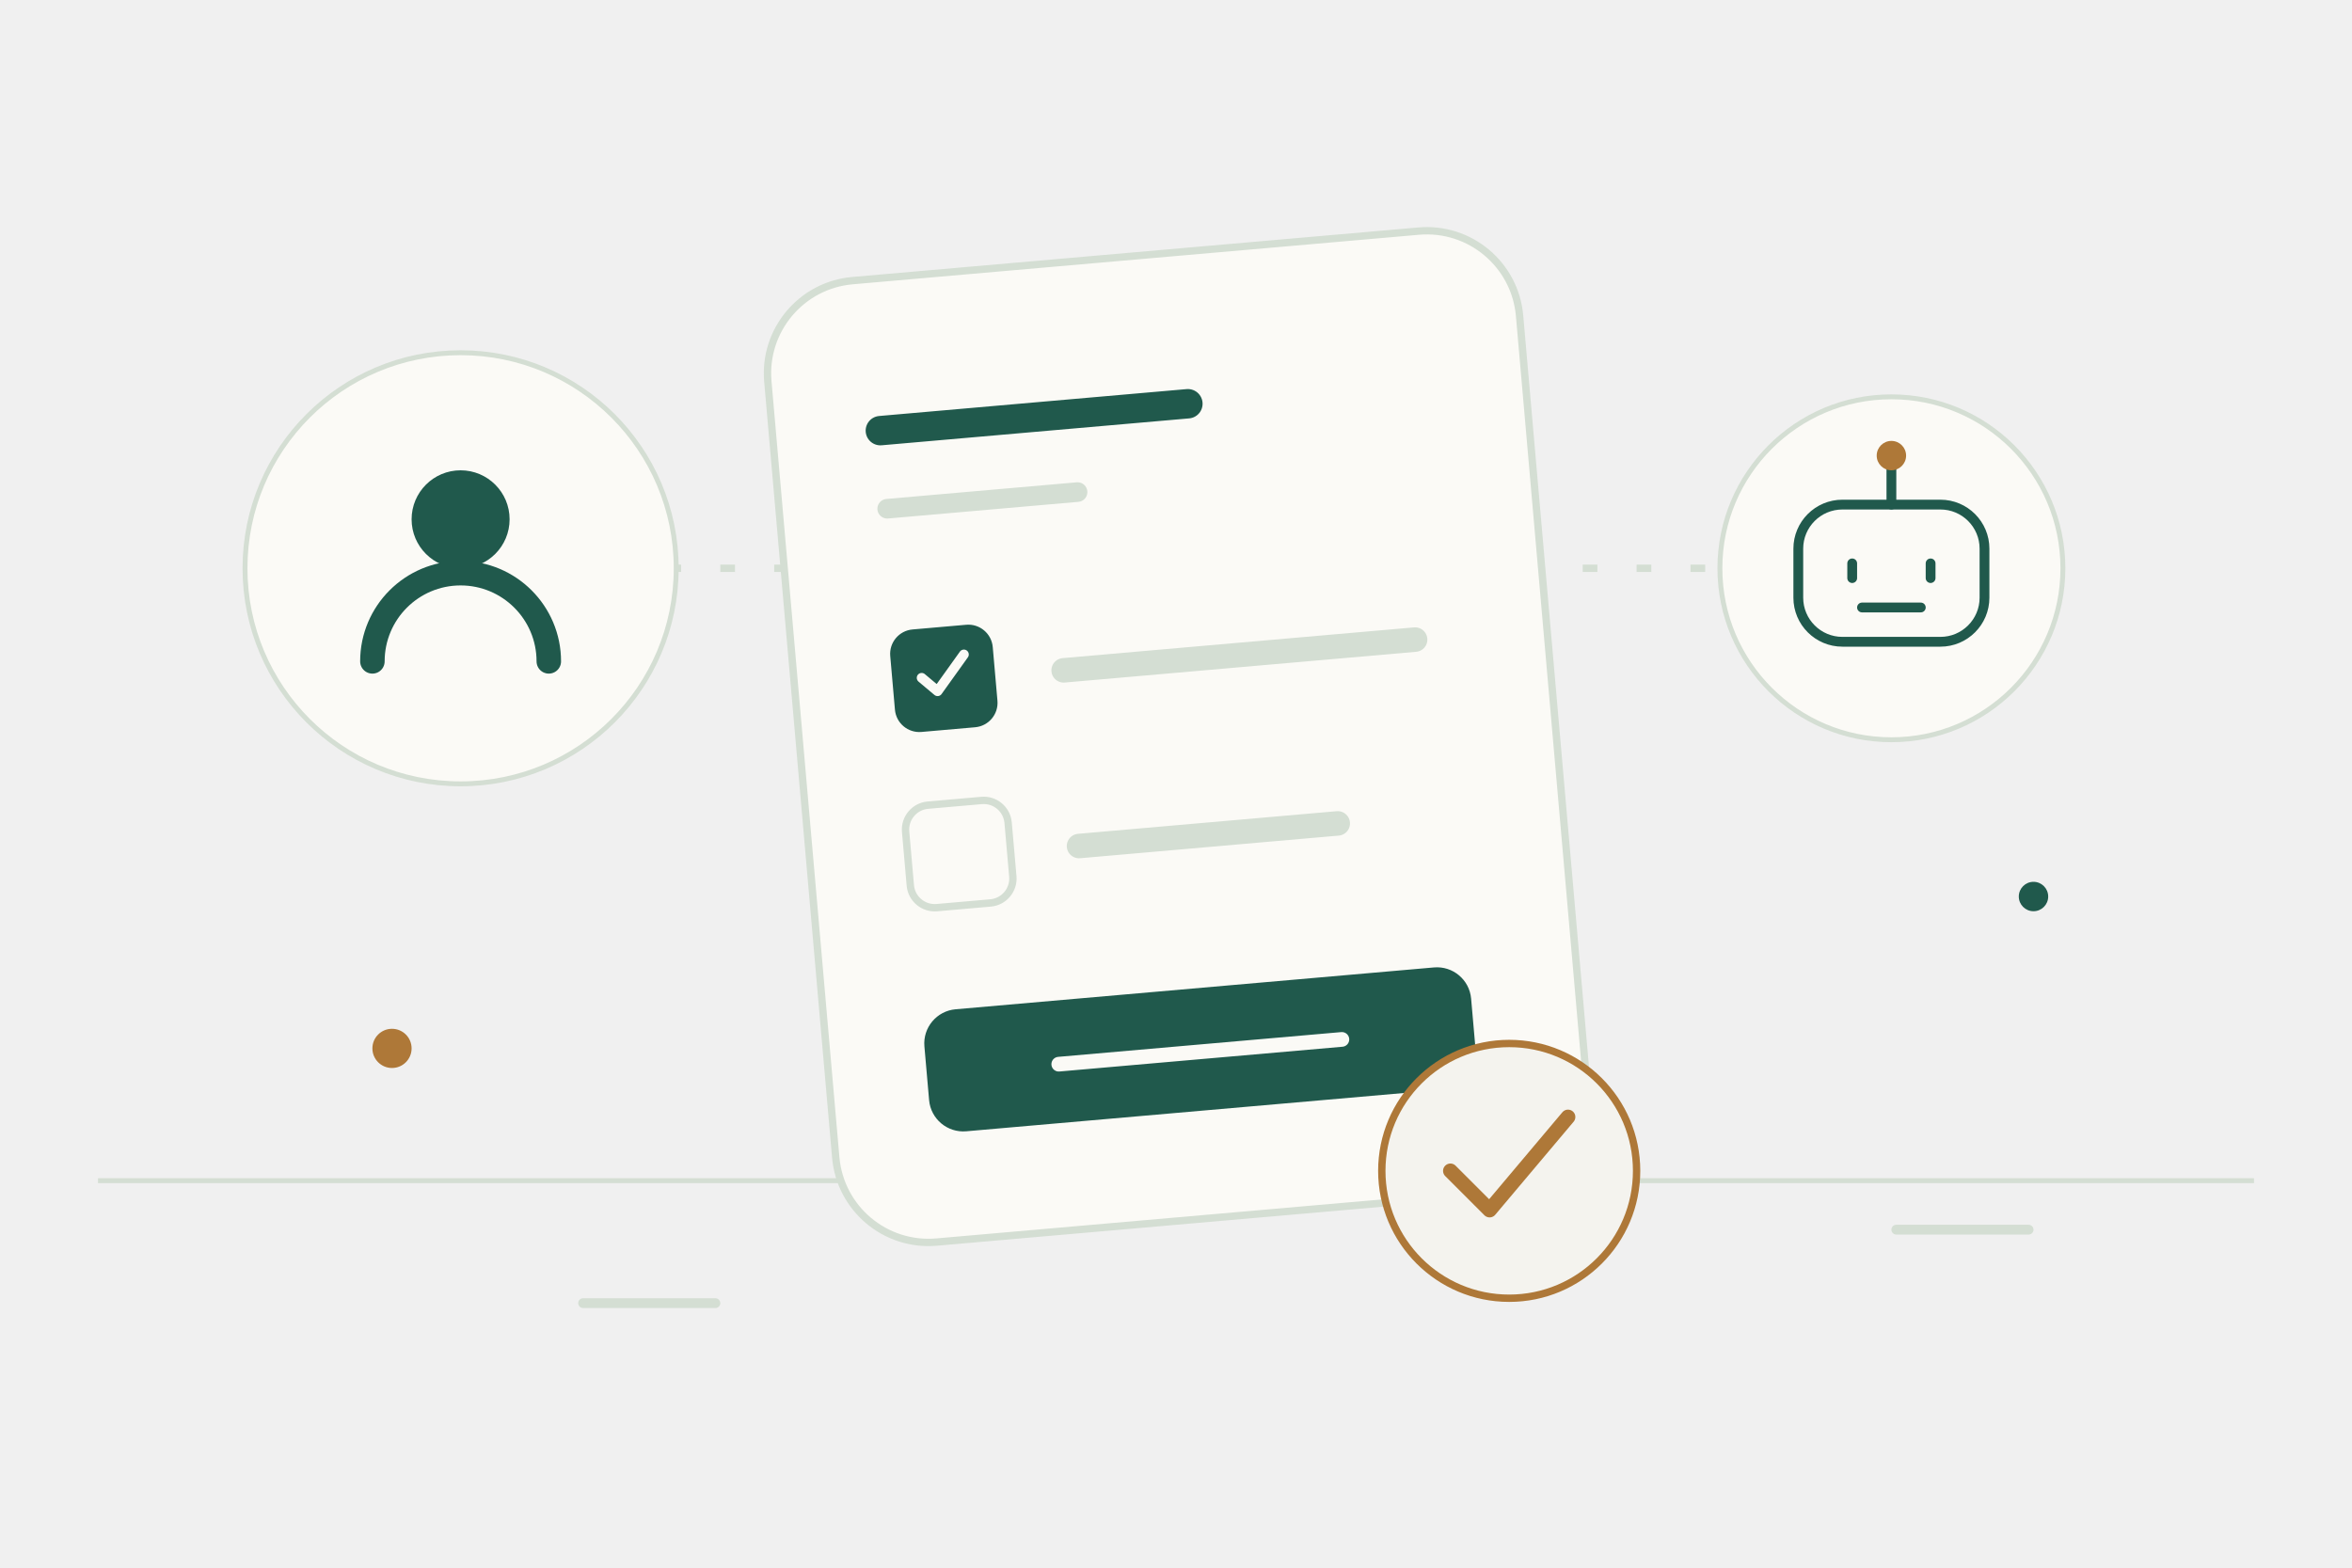
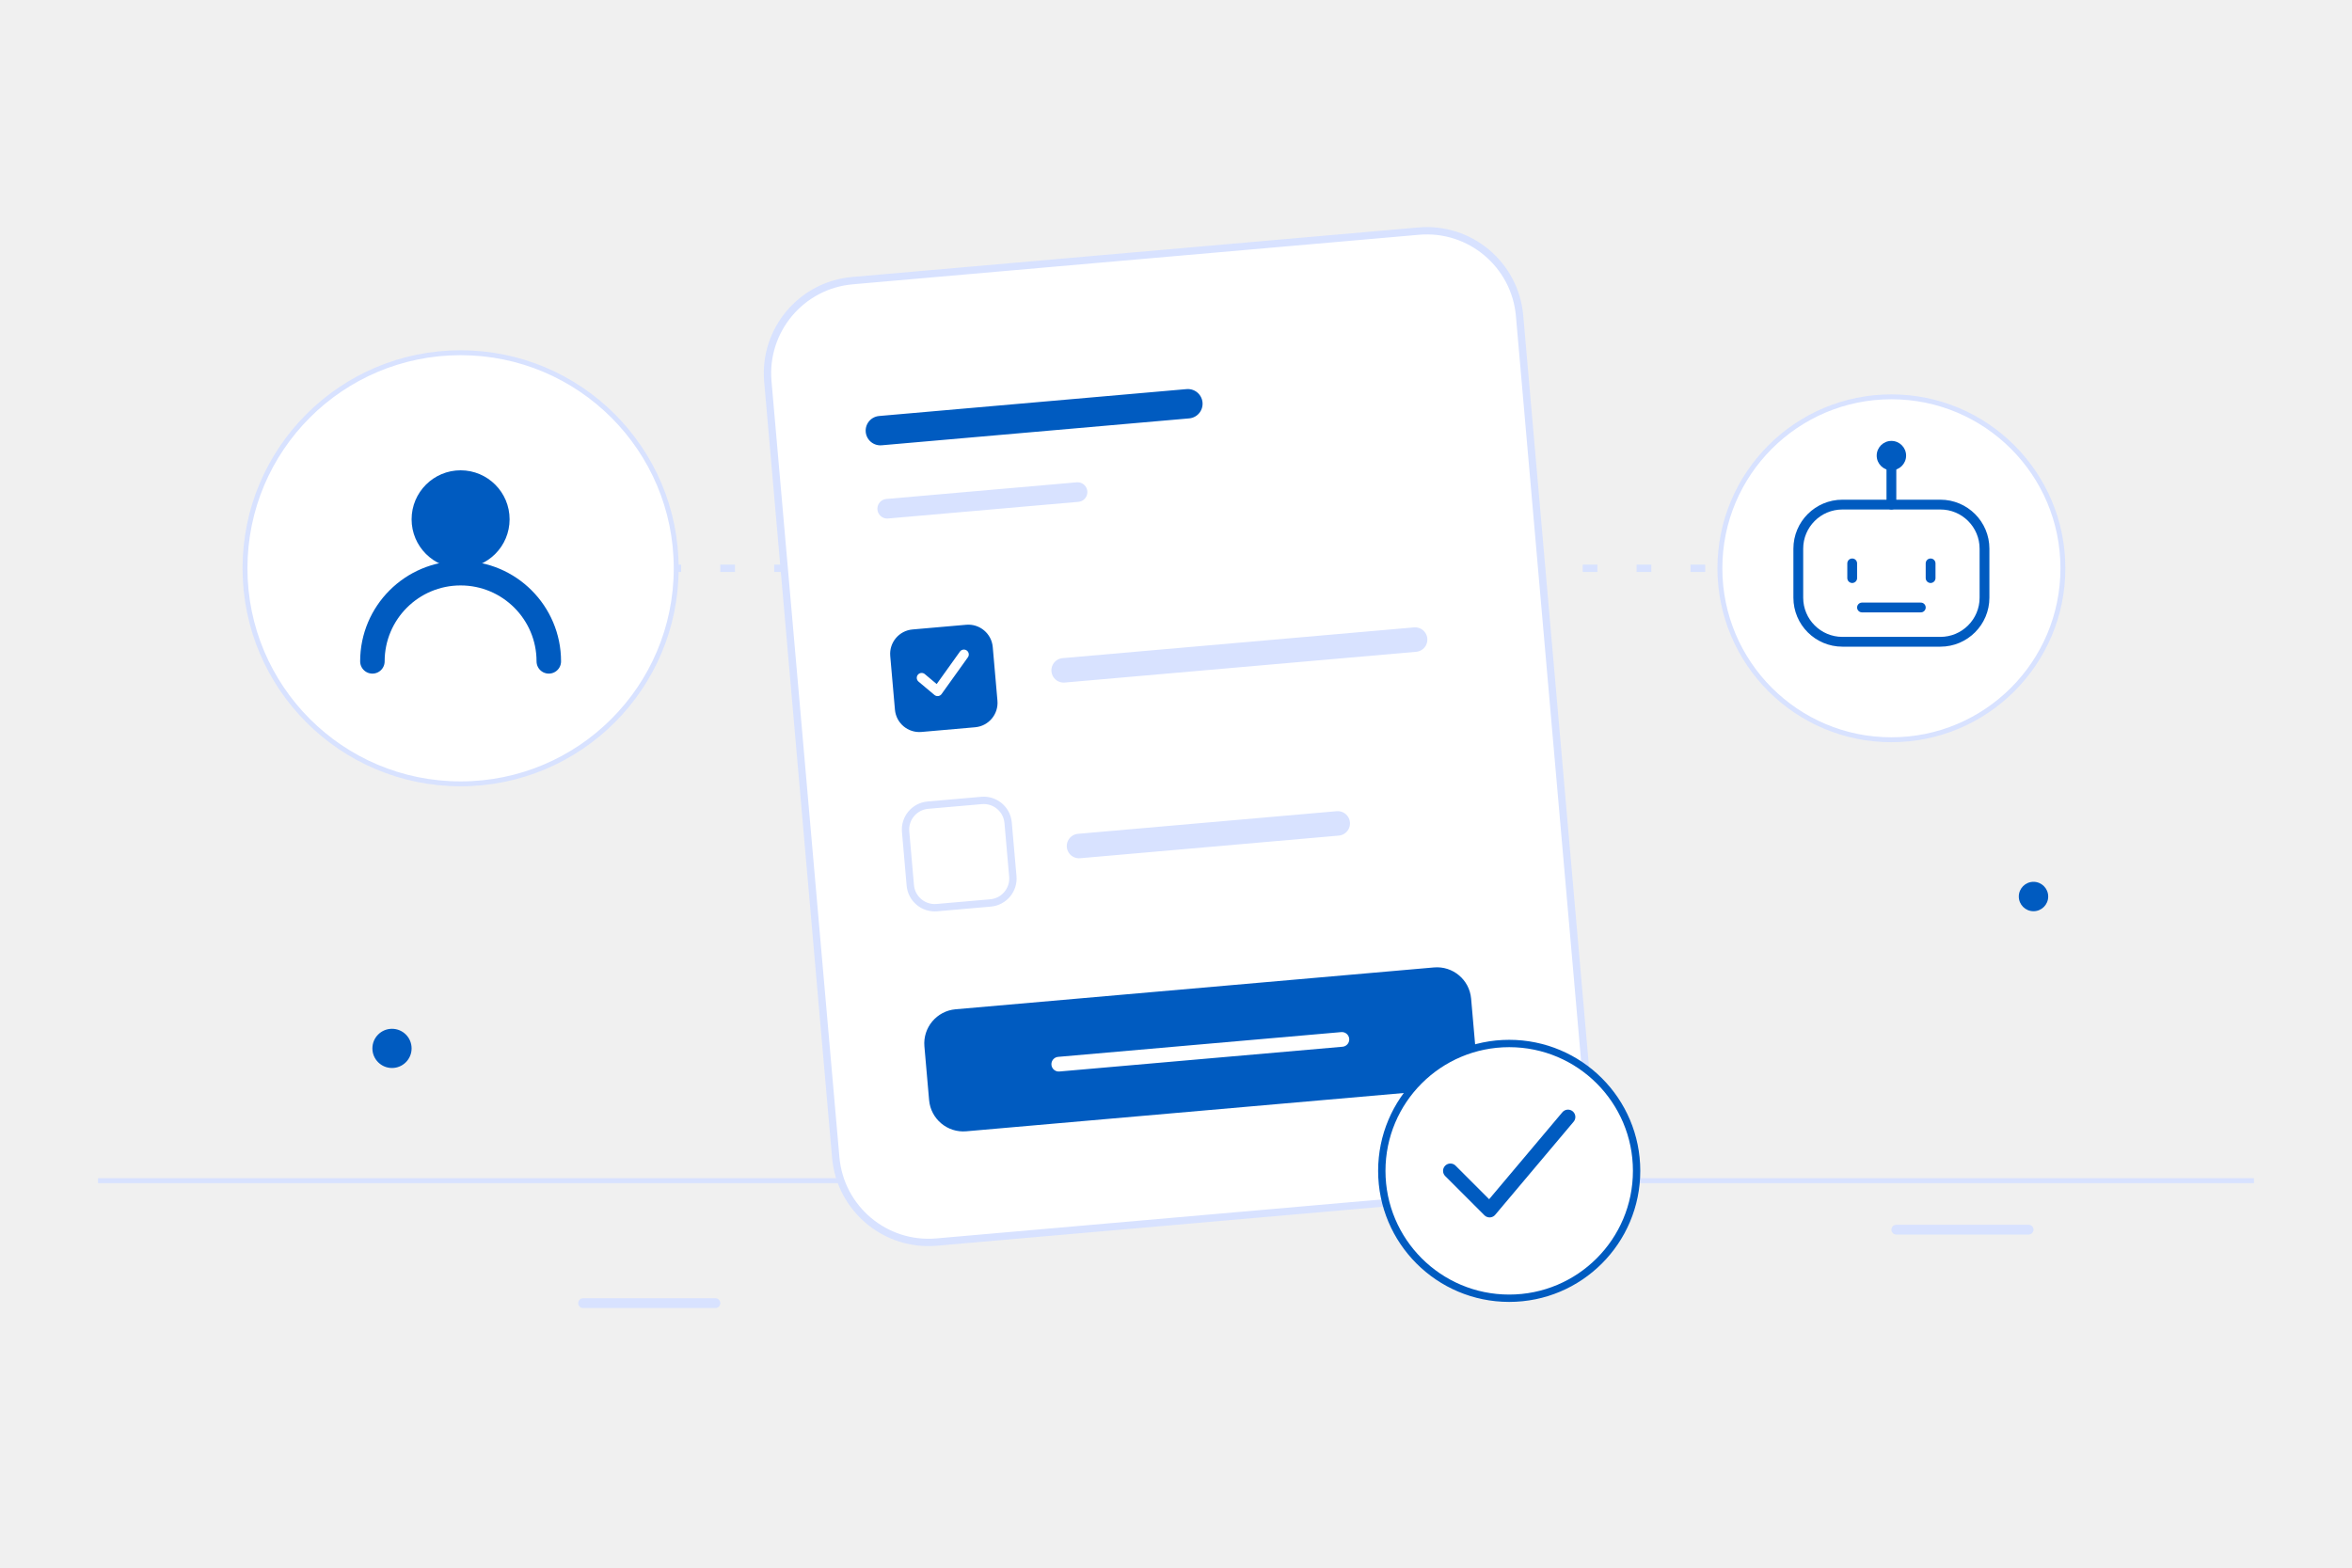
<svg xmlns="http://www.w3.org/2000/svg" viewBox="0 0 480 320" fill="none">
-   <path d="M20 241h440" stroke="#d4ded3" />
-   <path d="M92 116h297" stroke="#d4ded3" stroke-width="1.5" stroke-dasharray="3 8" />
-   <circle cx="94" cy="116" r="44" fill="#fbfaf6" stroke="#d4ded3" />
-   <circle cx="94" cy="106" r="10" fill="#20594c" />
-   <path d="M76 135a18 18 0 0 1 36 0" stroke="#20594c" stroke-width="5" stroke-linecap="round" />
-   <circle cx="386" cy="116" r="35" fill="#fbfaf6" stroke="#d4ded3" />
-   <rect x="367" y="103" width="38" height="28" rx="9" stroke="#20594c" stroke-width="2" />
-   <path d="M386 103v-8M378 115v3m16-3v3m-14 6h12" stroke="#20594c" stroke-width="2" stroke-linecap="round" />
-   <circle cx="386" cy="93" r="3" fill="#ae7838" />
+   <path d="M20 241h440" stroke="#d8e2ff" />
+   <path d="M92 116h297" stroke="#d8e2ff" stroke-width="1.5" stroke-dasharray="3 8" />
+   <circle cx="94" cy="116" r="44" fill="#ffffff" stroke="#d8e2ff" />
+   <circle cx="94" cy="106" r="10" fill="#005bc0" />
+   <path d="M76 135a18 18 0 0 1 36 0" stroke="#005bc0" stroke-width="5" stroke-linecap="round" />
+   <circle cx="386" cy="116" r="35" fill="#ffffff" stroke="#d8e2ff" />
+   <rect x="367" y="103" width="38" height="28" rx="9" stroke="#005bc0" stroke-width="2" />
+   <path d="M386 103v-8M378 115v3m16-3v3m-14 6h12" stroke="#005bc0" stroke-width="2" stroke-linecap="round" />
+   <circle cx="386" cy="93" r="3" fill="#005bc0" />
  <g transform="rotate(-5 239 158)">
-     <rect x="164" y="52" width="154" height="197" rx="19" fill="#fbfaf6" stroke="#d4ded3" stroke-width="1.5" />
-     <path d="M186 83h63" stroke="#20594c" stroke-width="6" stroke-linecap="round" />
-     <path d="M186 99h39" stroke="#d4ded3" stroke-width="4" stroke-linecap="round" />
-     <rect x="184" y="124" width="21" height="21" rx="5" fill="#20594c" />
-     <path d="m190 134 3 3 6-7" stroke="#fbfaf6" stroke-width="2" stroke-linecap="round" stroke-linejoin="round" />
-     <path d="M219 135h72" stroke="#d4ded3" stroke-width="5" stroke-linecap="round" />
-     <rect x="184" y="160" width="21" height="21" rx="5" stroke="#d4ded3" stroke-width="1.5" />
-     <path d="M219 171h53" stroke="#d4ded3" stroke-width="5" stroke-linecap="round" />
-     <rect x="184" y="202" width="112" height="25" rx="7" fill="#20594c" />
-     <path d="M211 215h58" stroke="#fbfaf6" stroke-width="3" stroke-linecap="round" />
+     <rect x="164" y="52" width="154" height="197" rx="19" fill="#ffffff" stroke="#d8e2ff" stroke-width="1.5" />
+     <path d="M186 83h63" stroke="#005bc0" stroke-width="6" stroke-linecap="round" />
+     <path d="M186 99h39" stroke="#d8e2ff" stroke-width="4" stroke-linecap="round" />
+     <rect x="184" y="124" width="21" height="21" rx="5" fill="#005bc0" />
+     <path d="m190 134 3 3 6-7" stroke="#ffffff" stroke-width="2" stroke-linecap="round" stroke-linejoin="round" />
+     <path d="M219 135h72" stroke="#d8e2ff" stroke-width="5" stroke-linecap="round" />
+     <rect x="184" y="160" width="21" height="21" rx="5" stroke="#d8e2ff" stroke-width="1.5" />
+     <path d="M219 171h53" stroke="#d8e2ff" stroke-width="5" stroke-linecap="round" />
+     <rect x="184" y="202" width="112" height="25" rx="7" fill="#005bc0" />
+     <path d="M211 215h58" stroke="#ffffff" stroke-width="3" stroke-linecap="round" />
  </g>
-   <circle cx="308" cy="239" r="26" fill="#f4f3ee" stroke="#ae7838" stroke-width="1.5" />
-   <path d="m296 239 8 8 16-19" stroke="#ae7838" stroke-width="3" stroke-linecap="round" stroke-linejoin="round" />
-   <circle cx="80" cy="214" r="4" fill="#ae7838" />
-   <circle cx="415" cy="183" r="3" fill="#20594c" />
-   <path d="M119 266h27m241-15h27" stroke="#d4ded3" stroke-width="2" stroke-linecap="round" />
+   <circle cx="308" cy="239" r="26" fill="#ffffff" stroke="#005bc0" stroke-width="1.5" />
+   <path d="m296 239 8 8 16-19" stroke="#005bc0" stroke-width="3" stroke-linecap="round" stroke-linejoin="round" />
+   <circle cx="80" cy="214" r="4" fill="#005bc0" />
+   <circle cx="415" cy="183" r="3" fill="#005bc0" />
+   <path d="M119 266h27m241-15h27" stroke="#d8e2ff" stroke-width="2" stroke-linecap="round" />
</svg>
